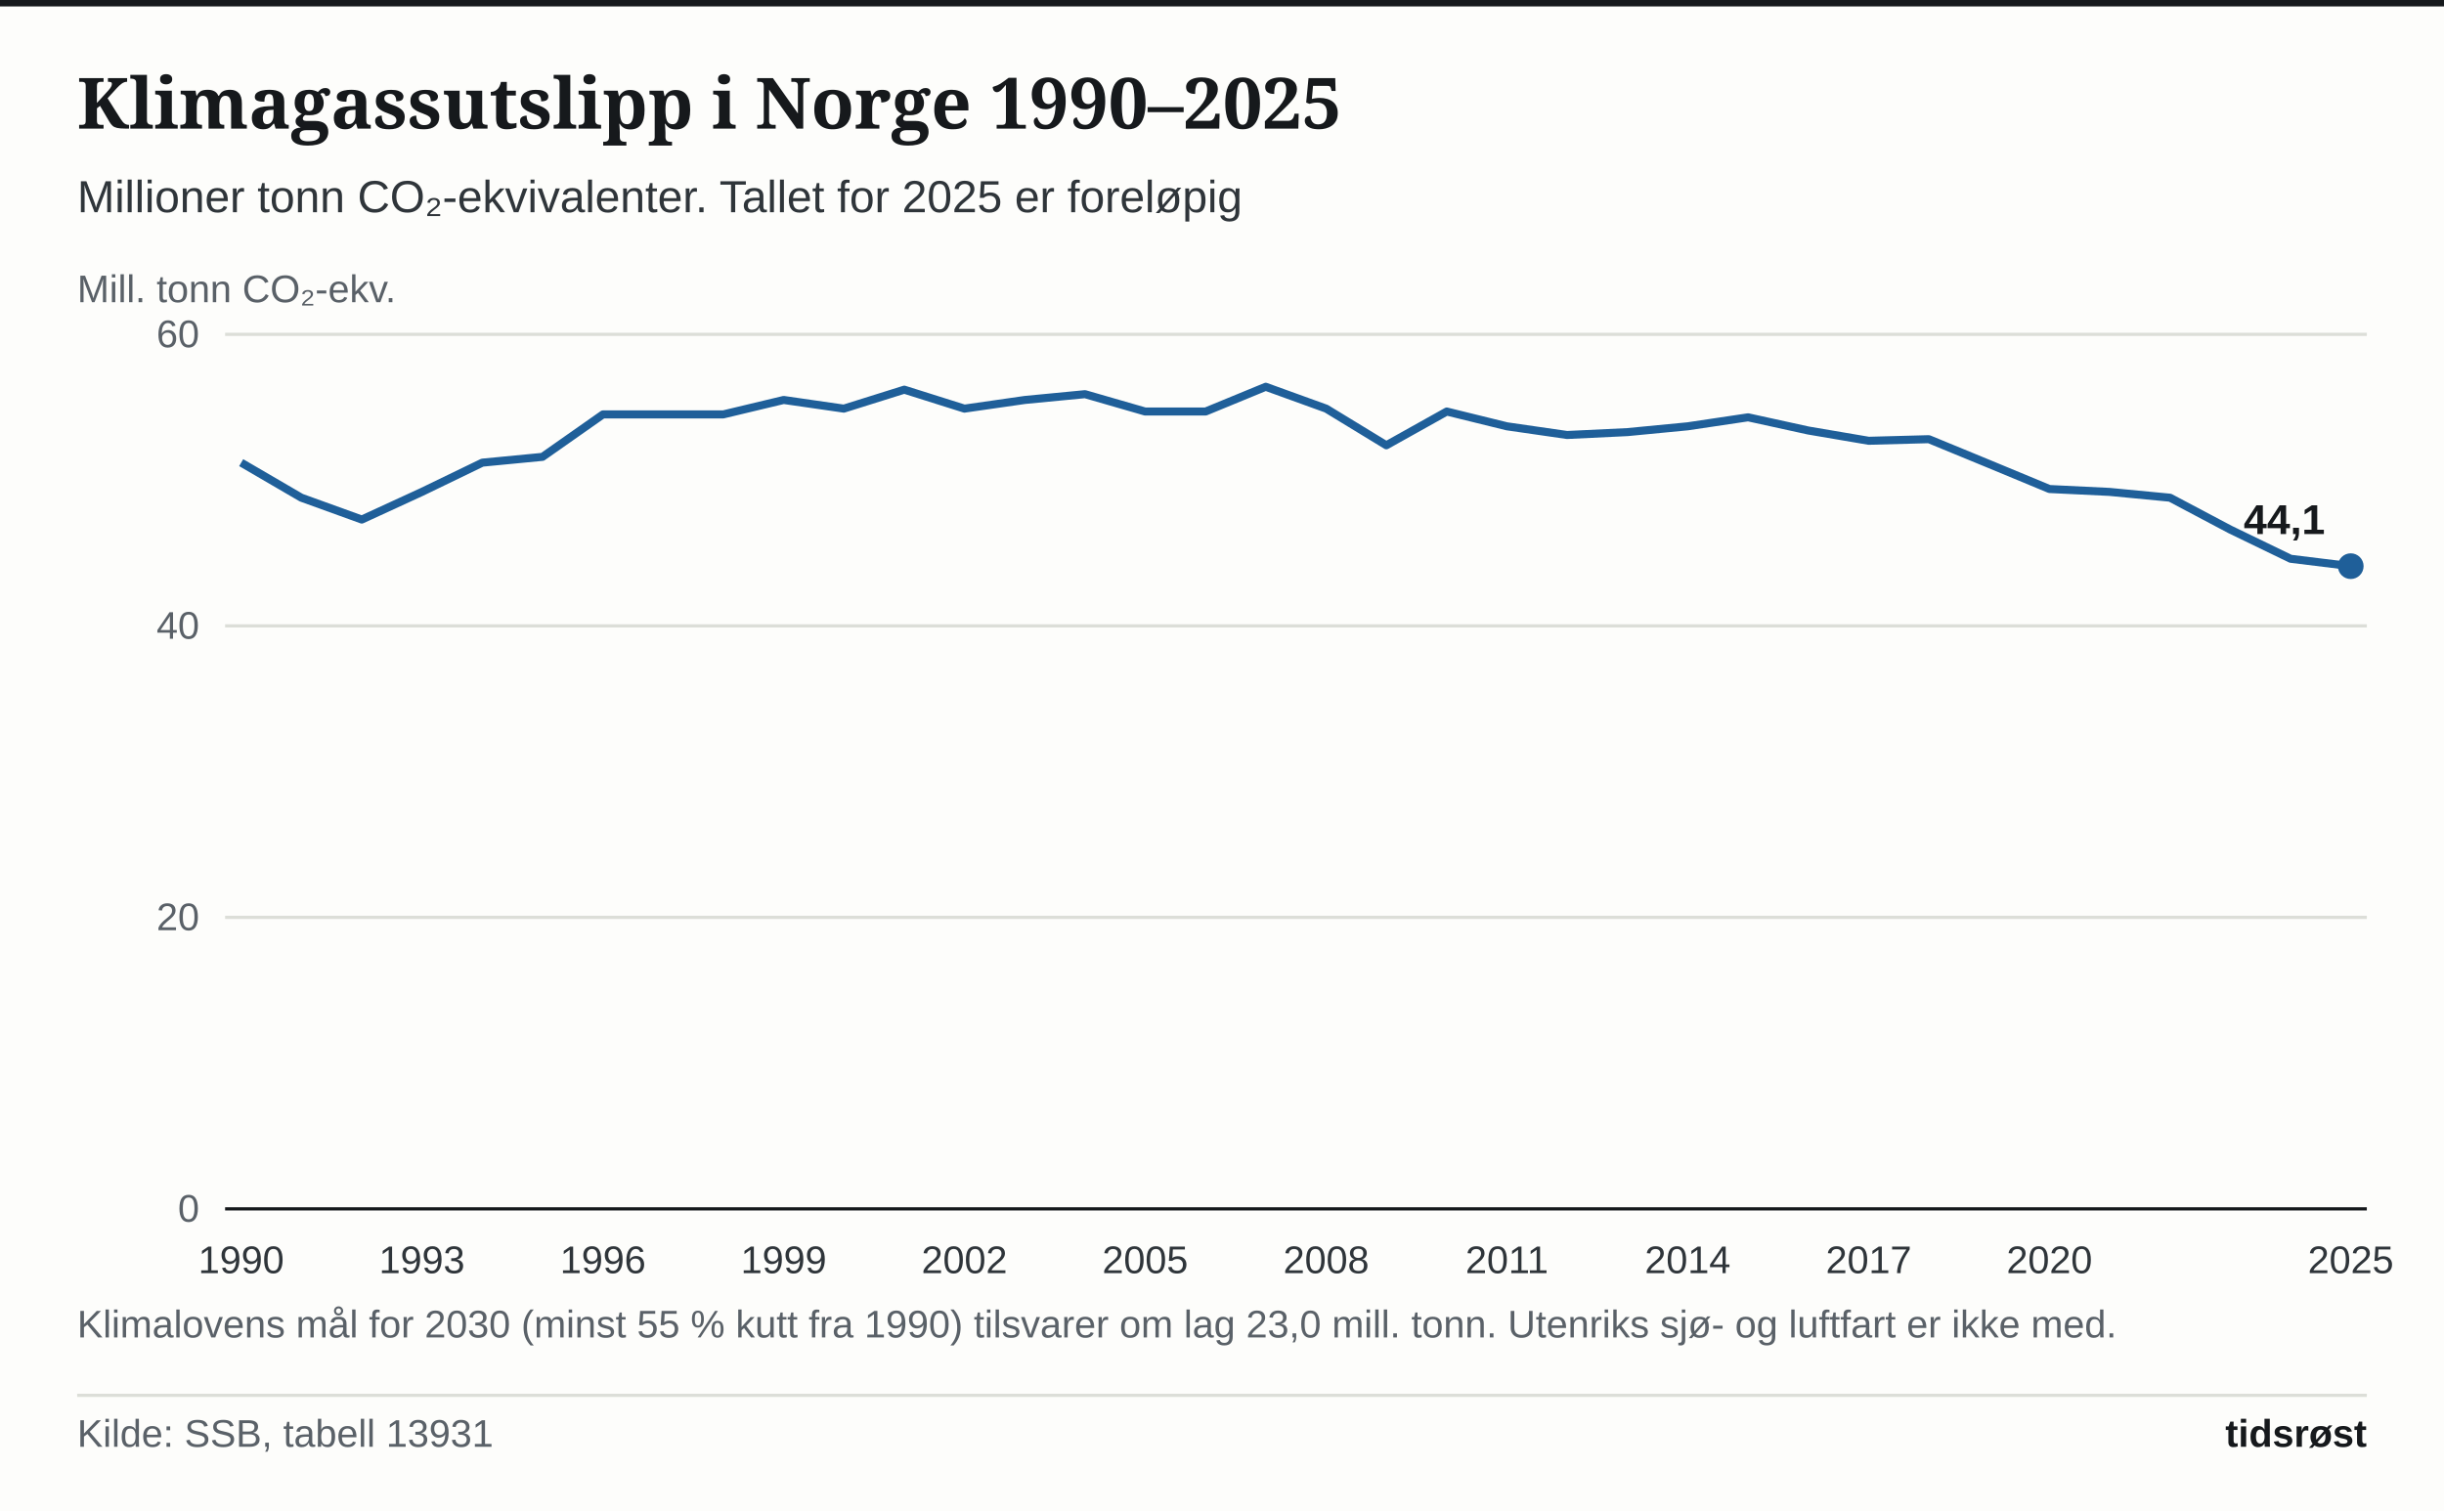
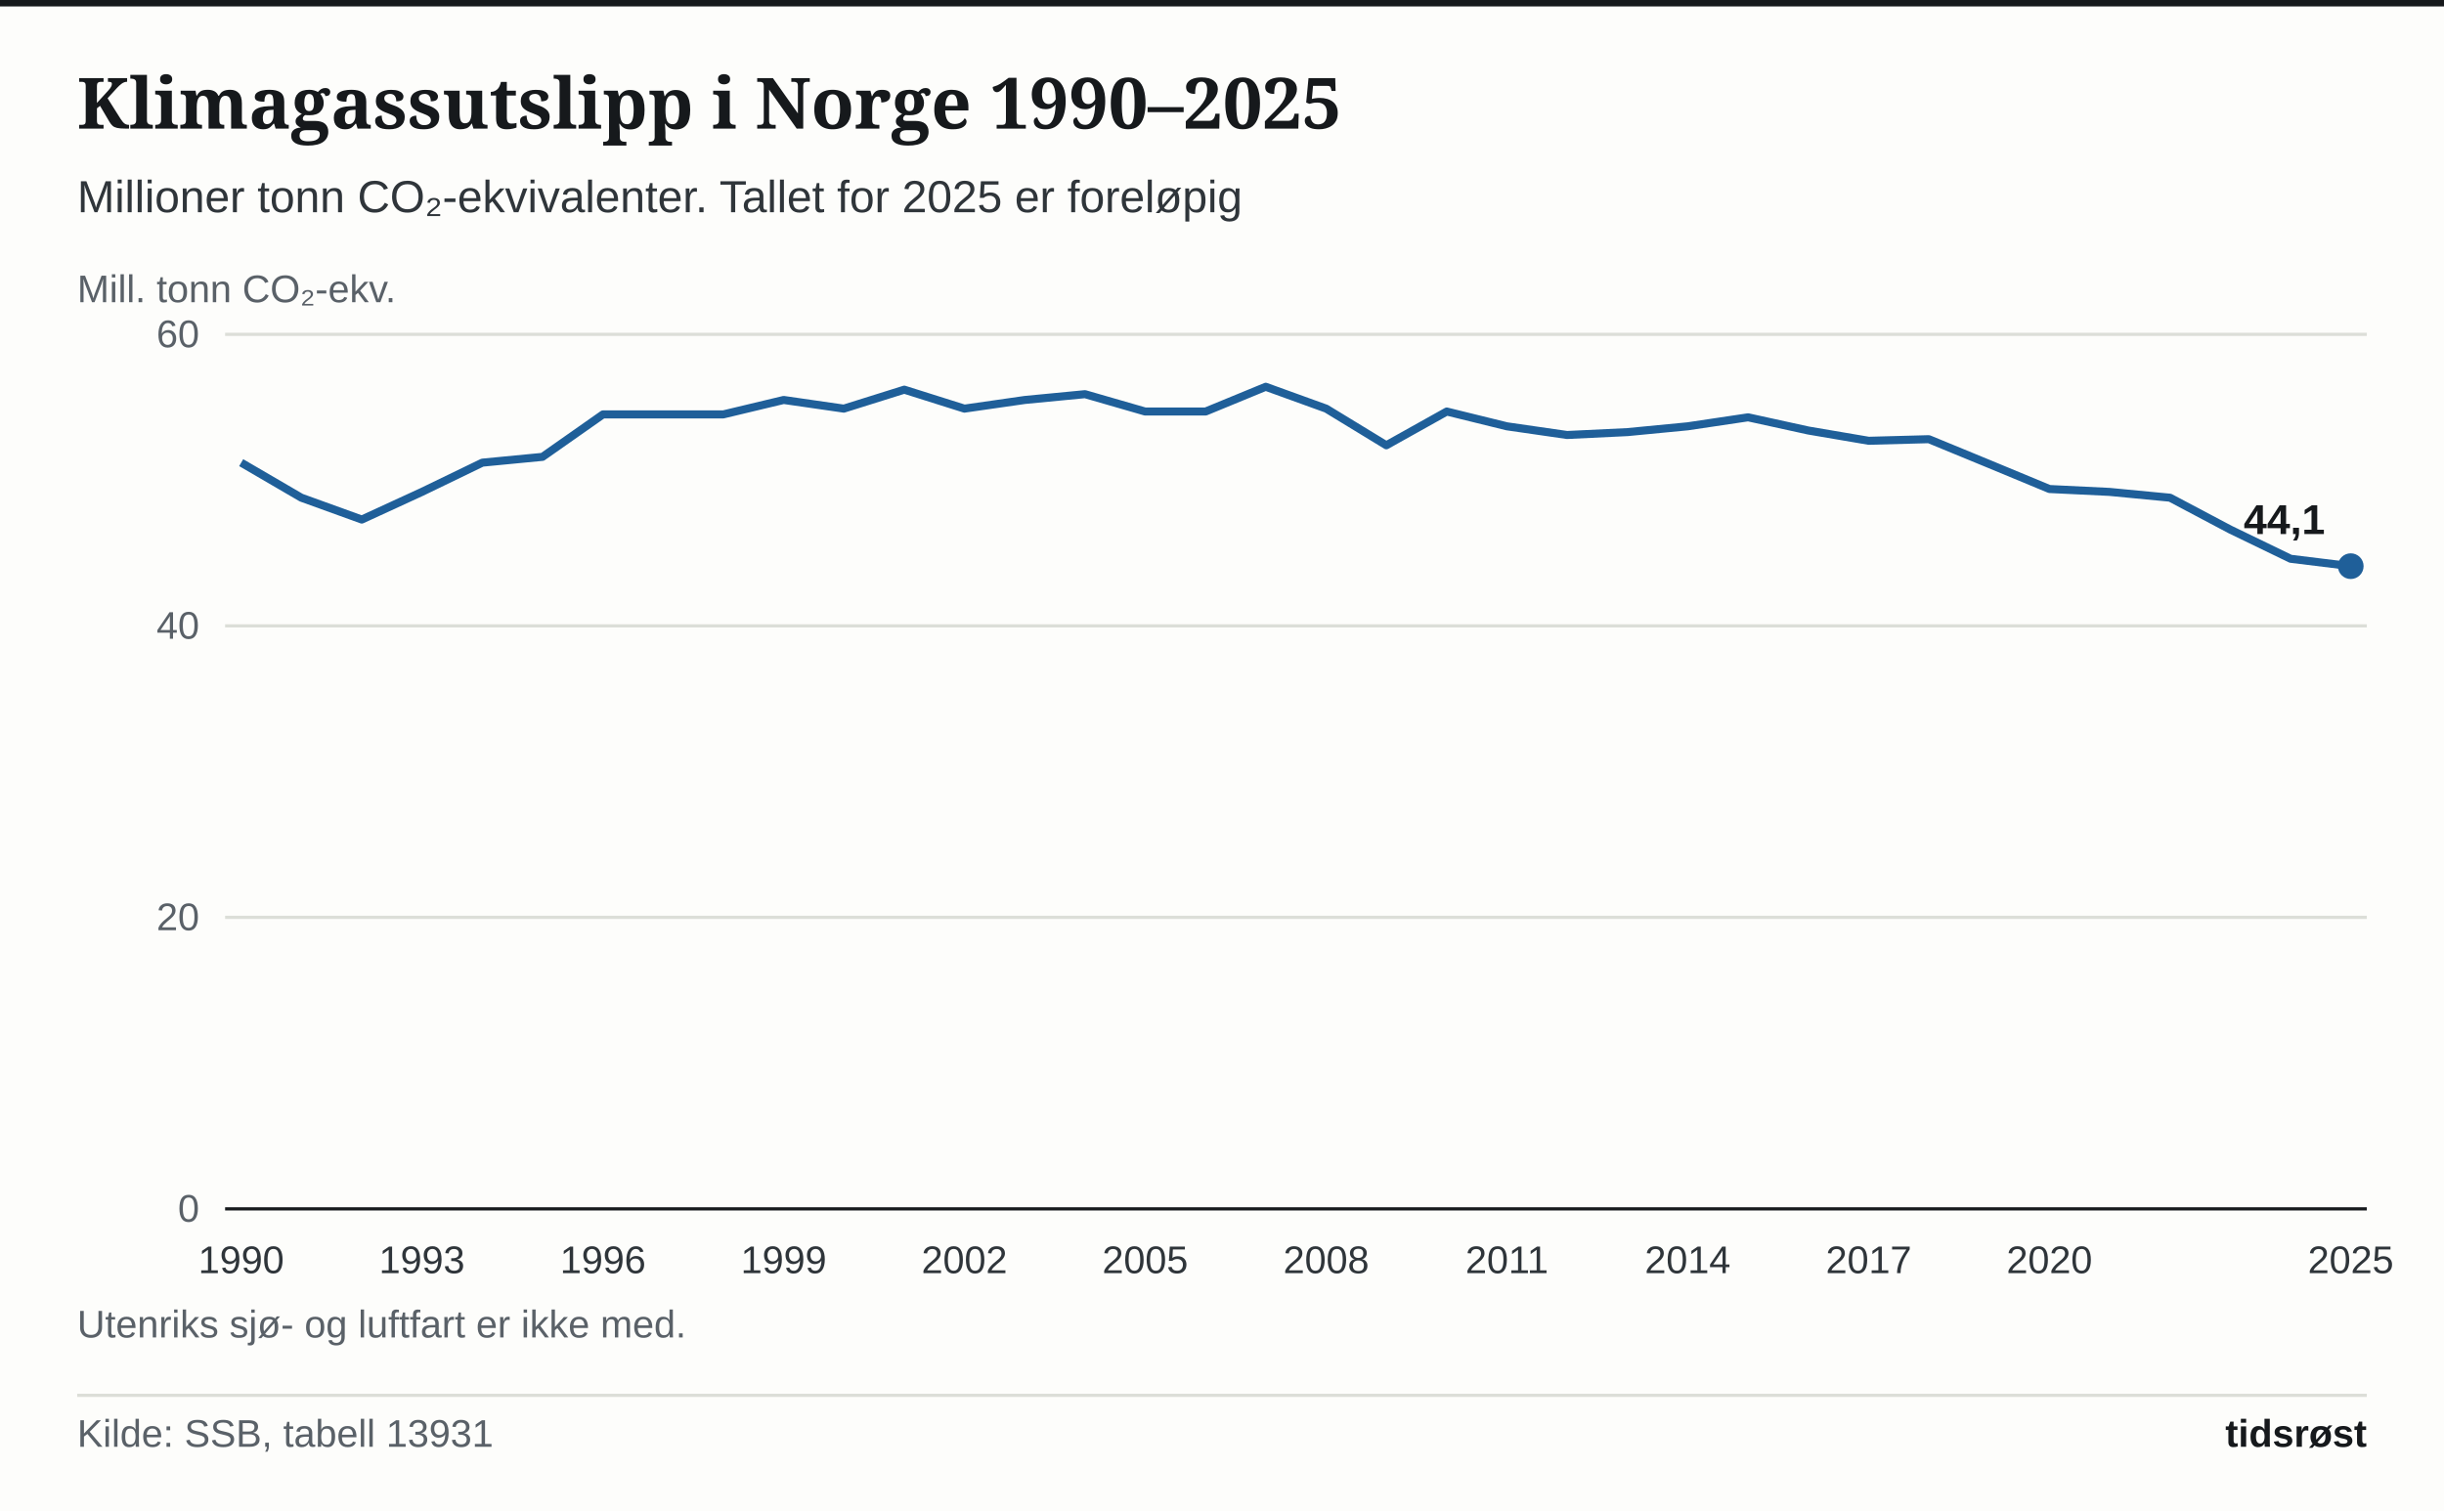
<svg xmlns="http://www.w3.org/2000/svg" viewBox="0 0 760 470" width="760" height="470" role="img" aria-label="Klimagassutslipp i Norge 1990–2025">
  <rect width="760" height="470" fill="#fdfdfb" />
  <rect x="0" y="0" width="760" height="2" fill="#16191c" />
  <text x="24" y="40" font-family="'Source Serif 4', Georgia, serif" font-size="22" font-weight="650" fill="#16191c">Klimagassutslipp i Norge 1990–2025</text>
  <text x="24" y="66" font-family="Archivo, 'Helvetica Neue', Arial, sans-serif" font-size="14" fill="#2f353a">Millioner tonn CO₂-ekvivalenter. Tallet for 2025 er foreløpig</text>
  <text x="24" y="94" font-family="Archivo, 'Helvetica Neue', Arial, sans-serif" font-size="12" fill="#5a6168">Mill. tonn CO₂-ekv.</text>
  <line x1="70" x2="736" y1="376" y2="376" stroke="#16191c" stroke-width="1" />
  <text x="62" y="380" text-anchor="end" font-family="Archivo, 'Helvetica Neue', Arial, sans-serif" font-size="12" fill="#5a6168">0</text>
  <line x1="70" x2="736" y1="285.333" y2="285.333" stroke="#dcded8" stroke-width="1" />
  <text x="62" y="289.333" text-anchor="end" font-family="Archivo, 'Helvetica Neue', Arial, sans-serif" font-size="12" fill="#5a6168">20</text>
  <line x1="70" x2="736" y1="194.667" y2="194.667" stroke="#dcded8" stroke-width="1" />
  <text x="62" y="198.667" text-anchor="end" font-family="Archivo, 'Helvetica Neue', Arial, sans-serif" font-size="12" fill="#5a6168">40</text>
  <line x1="70" x2="736" y1="104" y2="104" stroke="#dcded8" stroke-width="1" />
  <text x="62" y="108" text-anchor="end" font-family="Archivo, 'Helvetica Neue', Arial, sans-serif" font-size="12" fill="#5a6168">60</text>
  <polyline points="75.0,143.9 93.7,154.8 112.5,161.6 131.2,153.0 150.0,143.9 168.7,142.1 187.5,128.9 206.2,128.9 224.9,128.9 243.7,124.4 262.4,127.1 281.2,121.2 299.9,127.1 318.7,124.4 337.4,122.6 356.1,128.0 374.9,128.0 393.6,120.3 412.4,127.1 431.1,138.5 449.9,128.0 468.6,132.6 487.3,135.3 506.1,134.4 524.8,132.6 543.6,129.8 562.3,133.9 581.1,137.1 599.8,136.6 618.5,144.3 637.3,152.1 656.0,153.0 674.8,154.8 693.5,164.7 712.3,173.8 731.0,176.1" fill="none" stroke="#1f5f99" stroke-width="2.5" stroke-linejoin="round" />
  <circle cx="731.0" cy="176.1" r="4" fill="#1f5f99" />
  <text x="723.0" y="166.1" text-anchor="end" font-family="Archivo, 'Helvetica Neue', Arial, sans-serif" font-size="13" font-weight="600" fill="#16191c">44,1</text>
  <text x="75.0" y="396" text-anchor="middle" font-family="Archivo, 'Helvetica Neue', Arial, sans-serif" font-size="12" fill="#2f353a">1990</text>
  <text x="131.2" y="396" text-anchor="middle" font-family="Archivo, 'Helvetica Neue', Arial, sans-serif" font-size="12" fill="#2f353a">1993</text>
  <text x="187.5" y="396" text-anchor="middle" font-family="Archivo, 'Helvetica Neue', Arial, sans-serif" font-size="12" fill="#2f353a">1996</text>
  <text x="243.7" y="396" text-anchor="middle" font-family="Archivo, 'Helvetica Neue', Arial, sans-serif" font-size="12" fill="#2f353a">1999</text>
  <text x="299.9" y="396" text-anchor="middle" font-family="Archivo, 'Helvetica Neue', Arial, sans-serif" font-size="12" fill="#2f353a">2002</text>
  <text x="356.1" y="396" text-anchor="middle" font-family="Archivo, 'Helvetica Neue', Arial, sans-serif" font-size="12" fill="#2f353a">2005</text>
  <text x="412.4" y="396" text-anchor="middle" font-family="Archivo, 'Helvetica Neue', Arial, sans-serif" font-size="12" fill="#2f353a">2008</text>
  <text x="468.6" y="396" text-anchor="middle" font-family="Archivo, 'Helvetica Neue', Arial, sans-serif" font-size="12" fill="#2f353a">2011</text>
  <text x="524.8" y="396" text-anchor="middle" font-family="Archivo, 'Helvetica Neue', Arial, sans-serif" font-size="12" fill="#2f353a">2014</text>
  <text x="581.1" y="396" text-anchor="middle" font-family="Archivo, 'Helvetica Neue', Arial, sans-serif" font-size="12" fill="#2f353a">2017</text>
  <text x="637.3" y="396" text-anchor="middle" font-family="Archivo, 'Helvetica Neue', Arial, sans-serif" font-size="12" fill="#2f353a">2020</text>
  <text x="731.0" y="396" text-anchor="middle" font-family="Archivo, 'Helvetica Neue', Arial, sans-serif" font-size="12" fill="#2f353a">2025</text>
-   <text x="24" y="416" font-family="Archivo, 'Helvetica Neue', Arial, sans-serif" font-size="12" fill="#5a6168">Klimalovens mål for 2030 (minst 55 % kutt fra 1990) tilsvarer om lag 23,0 mill. tonn. Utenriks sjø- og luftfart er ikke med.</text>
+   <text x="24" y="416" font-family="Archivo, 'Helvetica Neue', Arial, sans-serif" font-size="12" fill="#5a6168">Utenriks sjø- og luftfart er ikke med.</text>
  <line x1="24" x2="736" y1="434" y2="434" stroke="#dcded8" stroke-width="1" />
  <text x="24" y="450" font-family="Archivo, 'Helvetica Neue', Arial, sans-serif" font-size="12" fill="#5a6168">Kilde: SSB, tabell 13931</text>
  <text x="736" y="450" text-anchor="end" font-family="Archivo, 'Helvetica Neue', Arial, sans-serif" font-size="12" font-weight="700" fill="#16191c">tidsrøst</text>
</svg>
